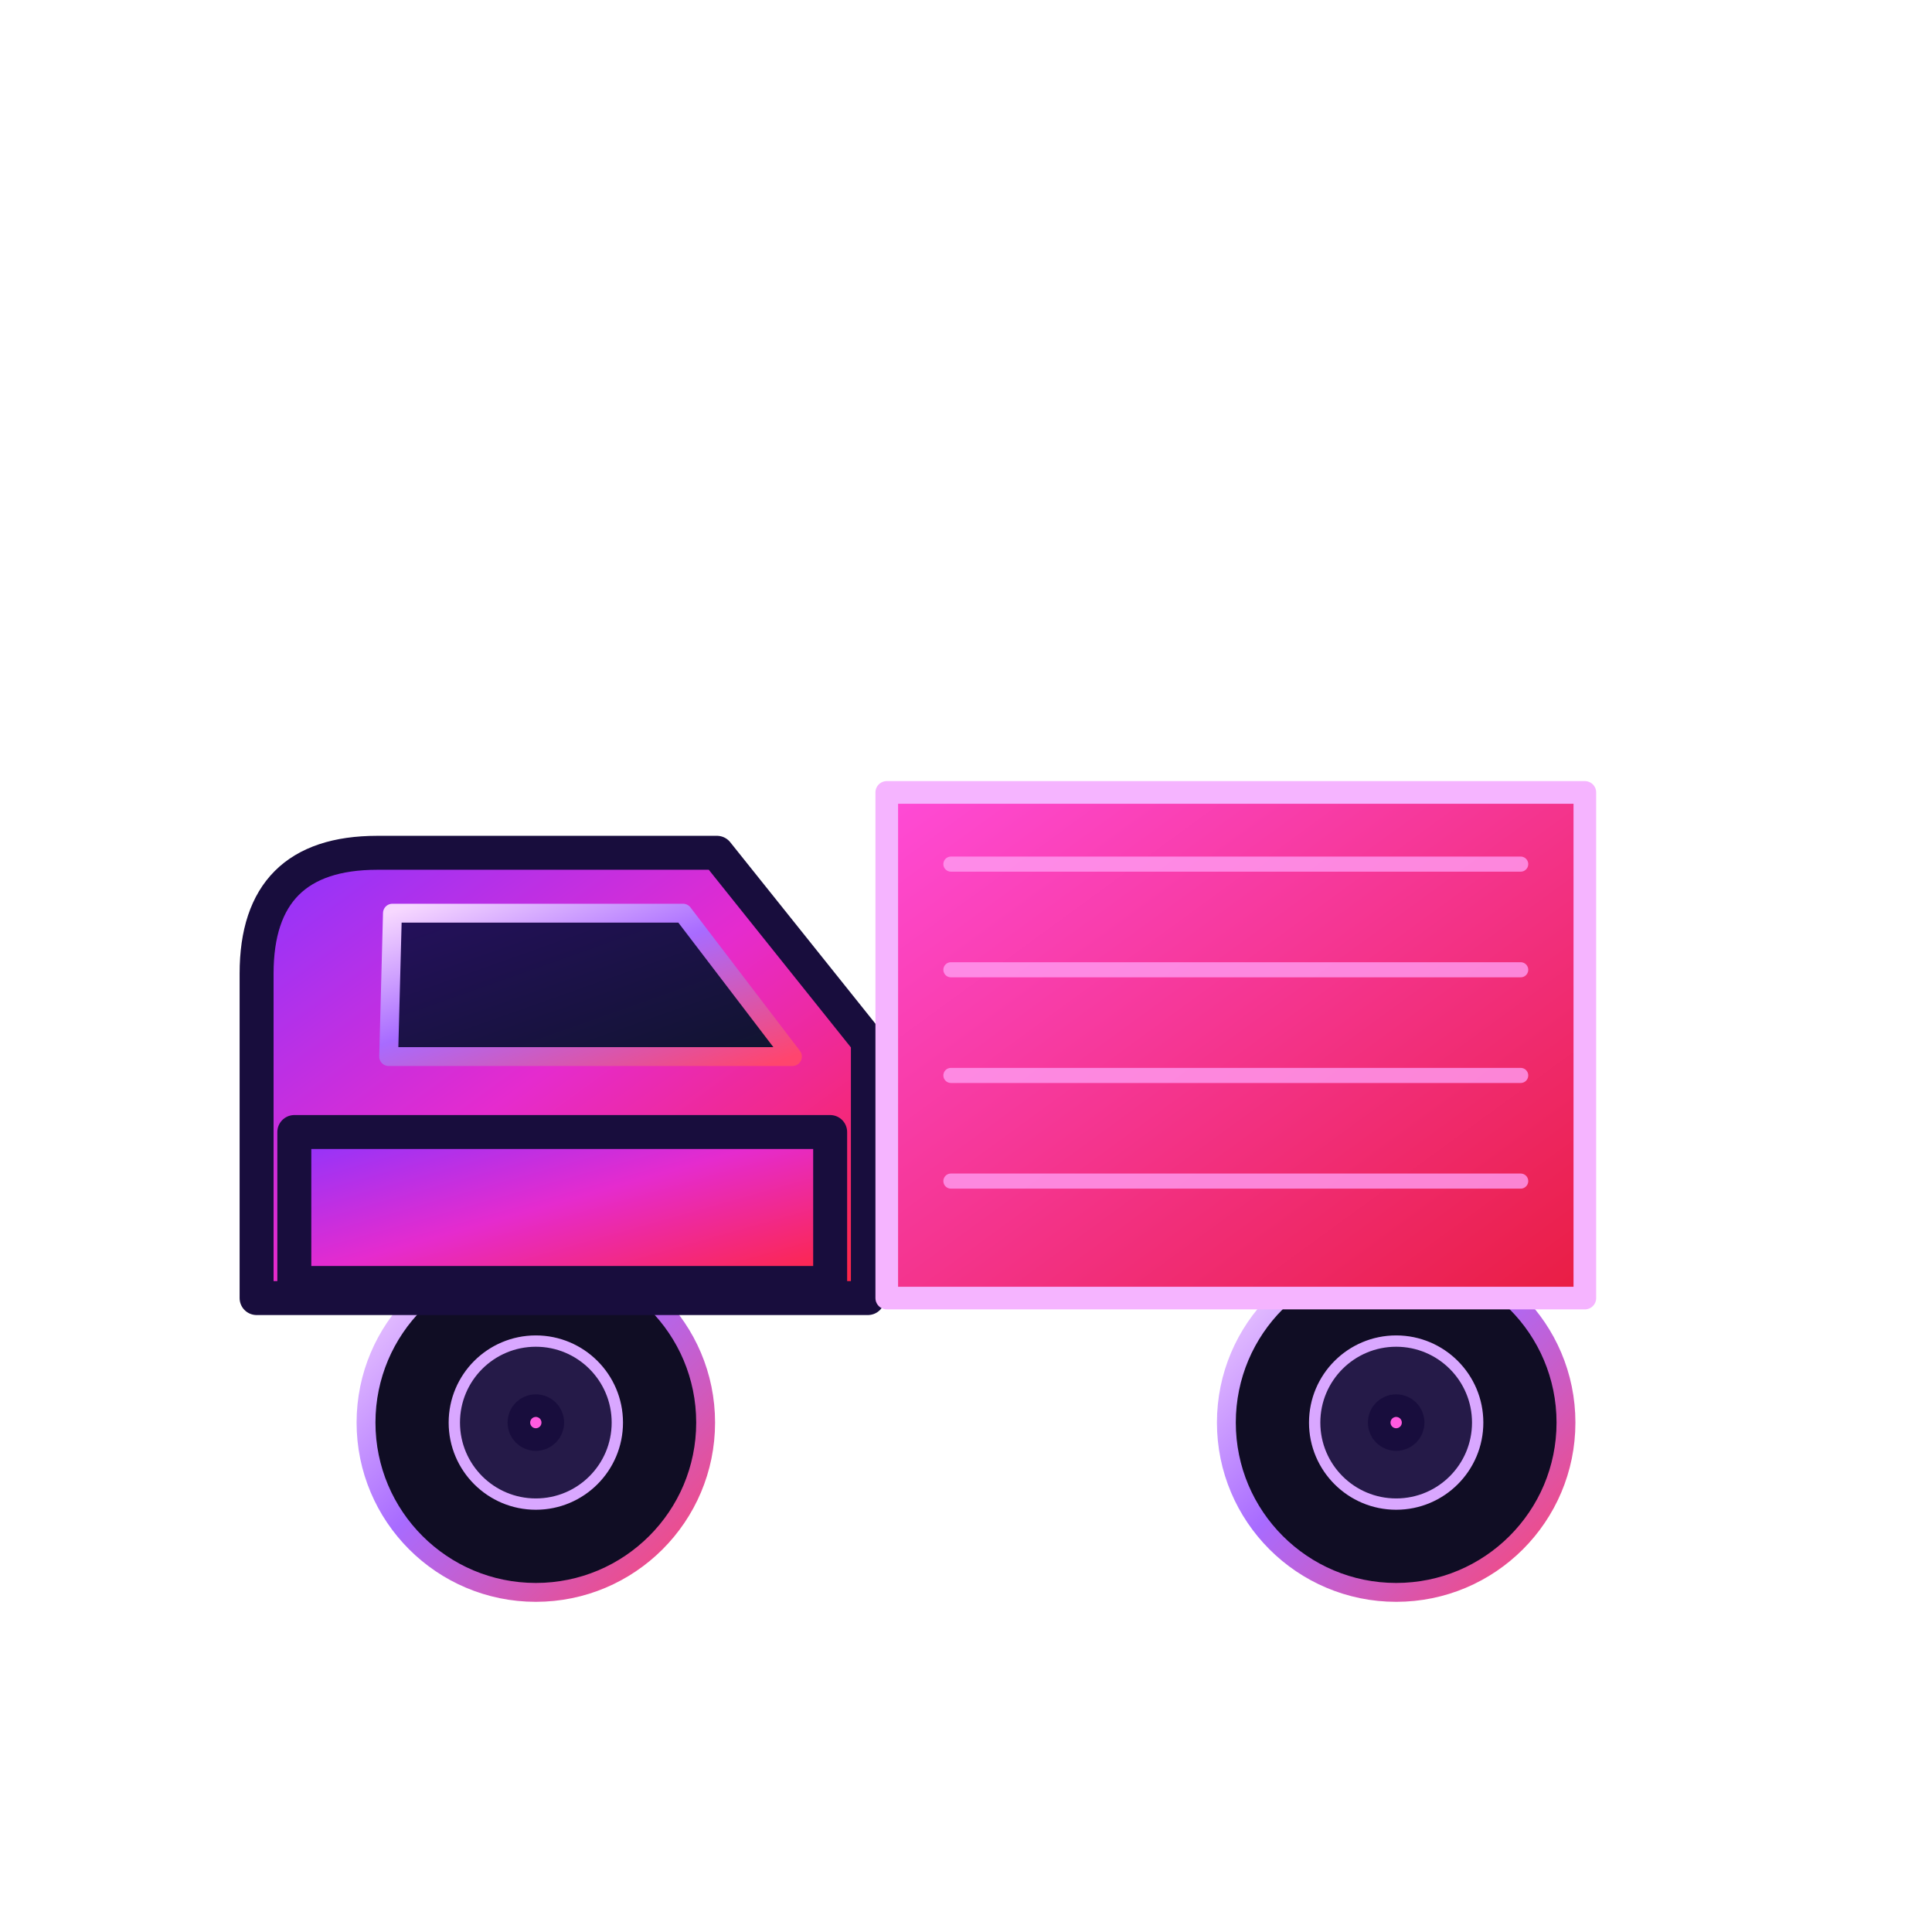
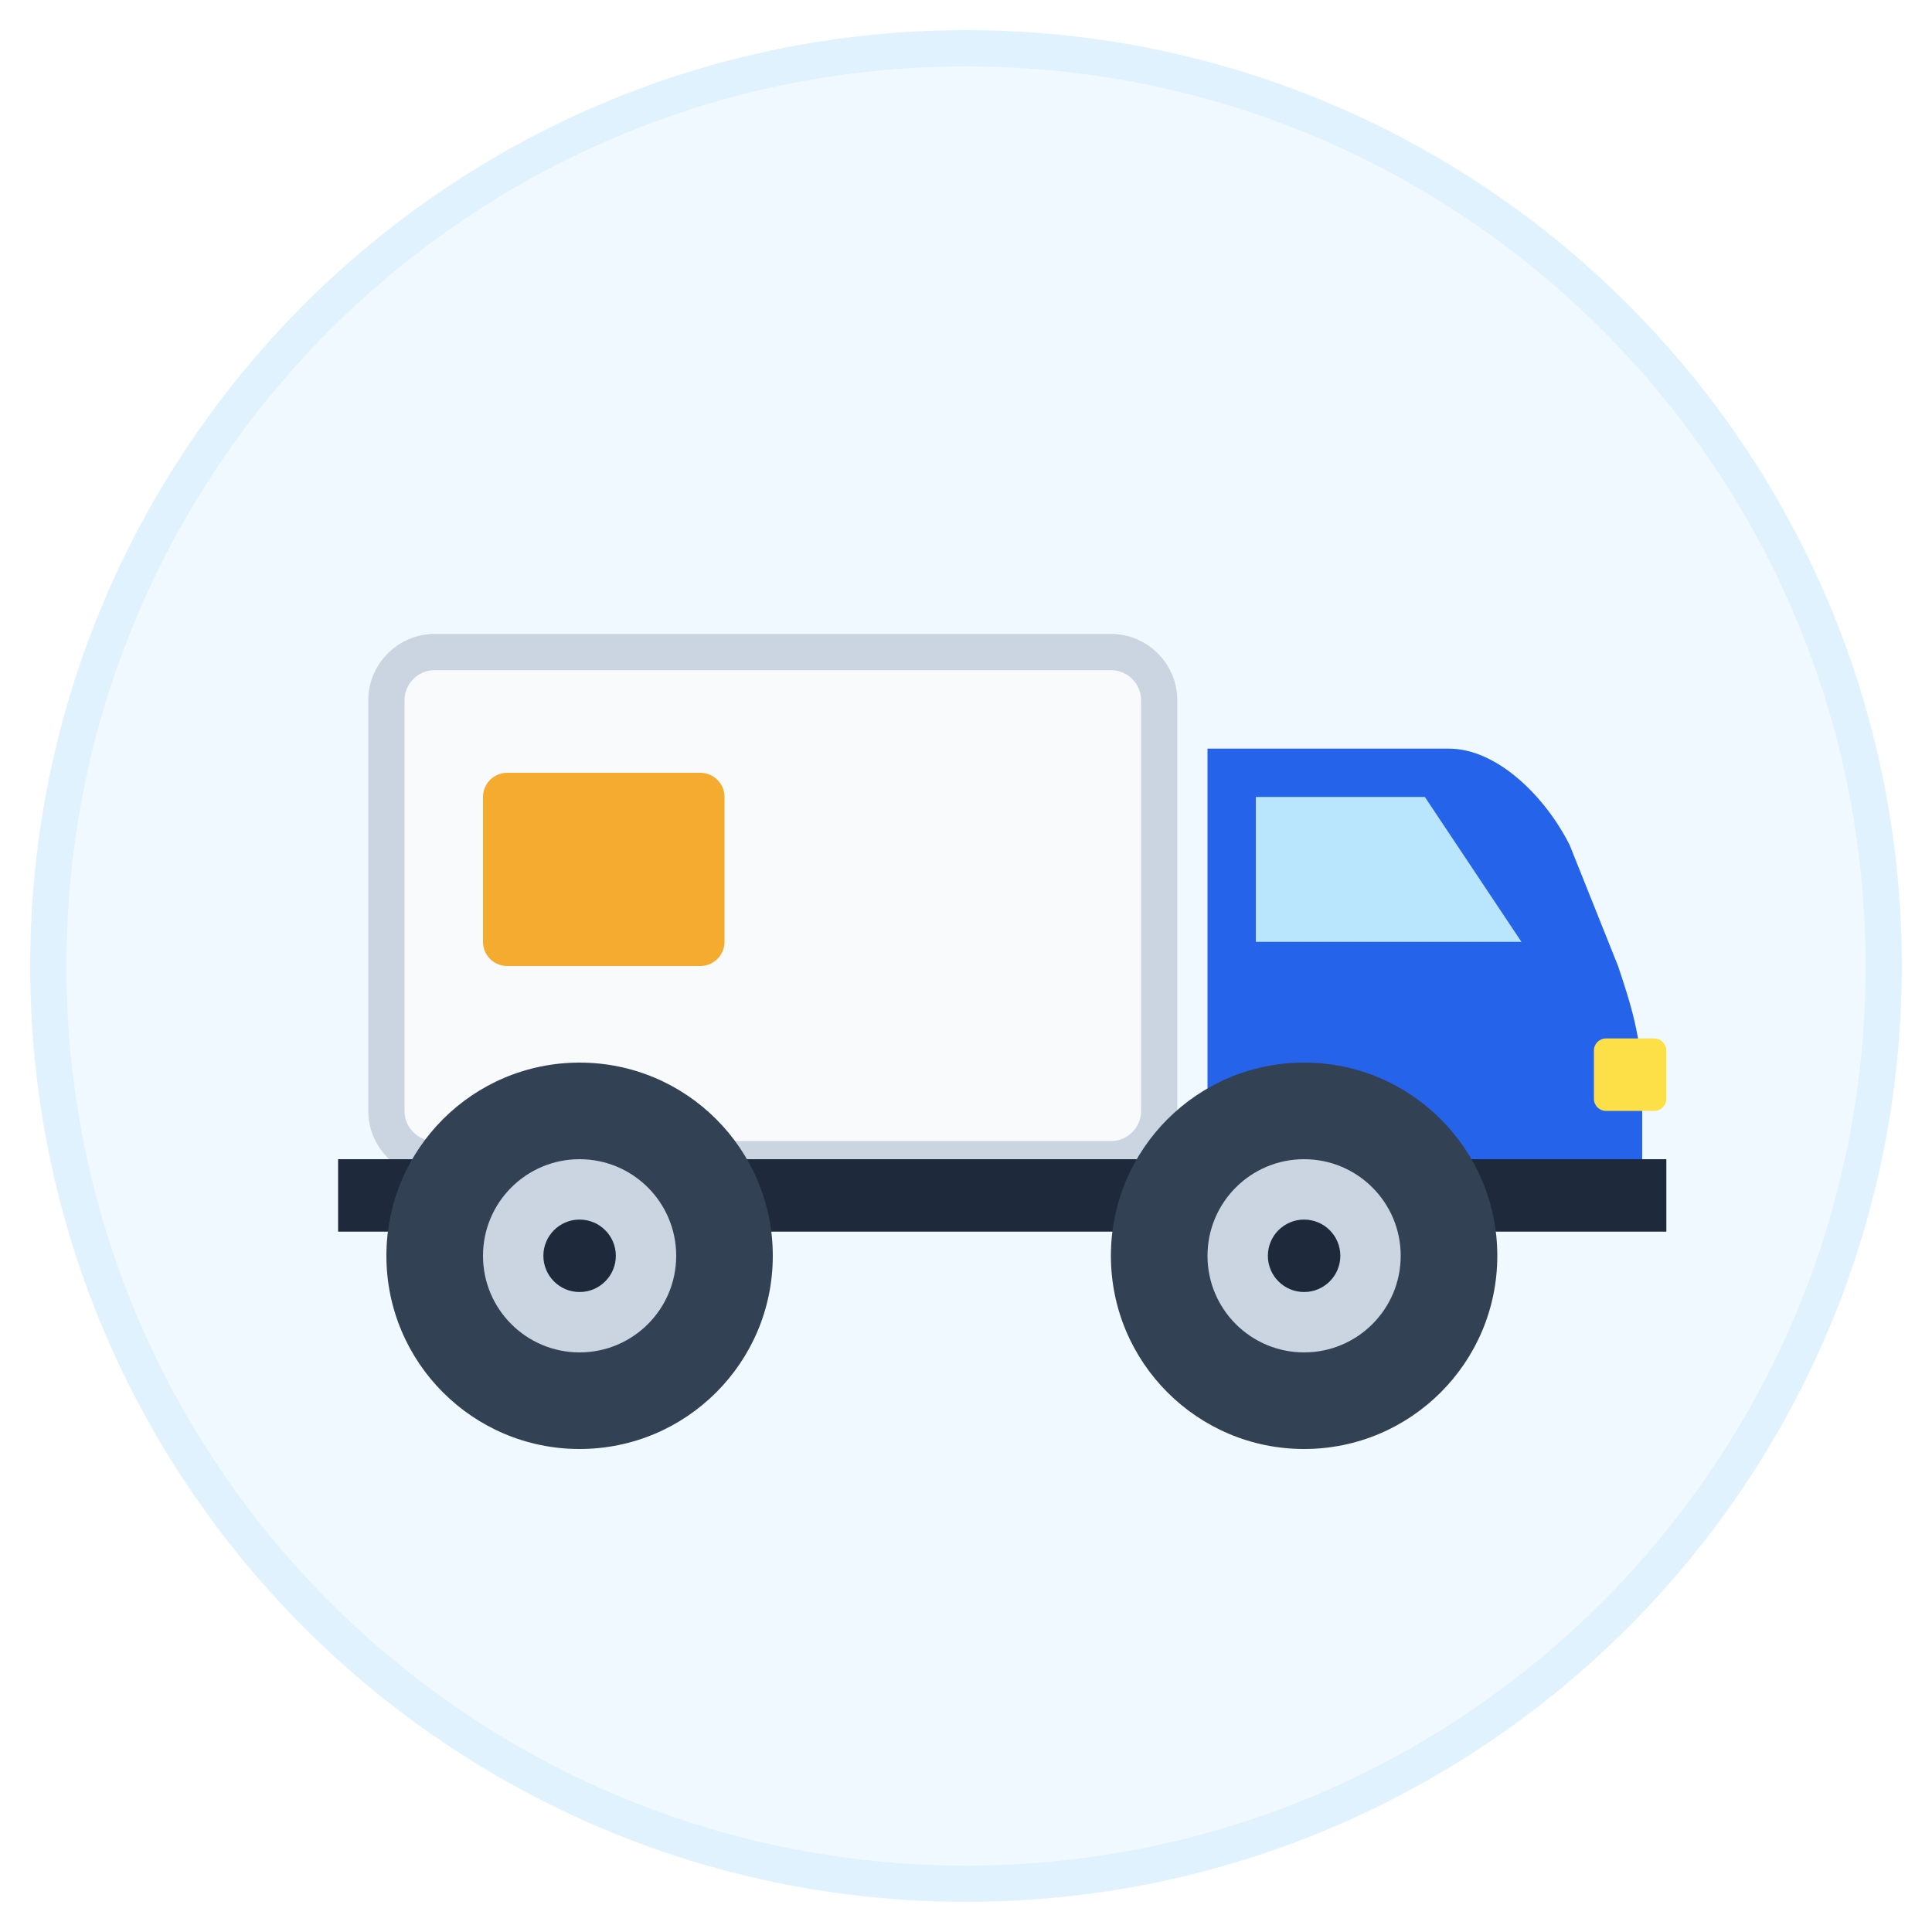
- <svg xmlns="http://www.w3.org/2000/svg" width="512" height="512" viewBox="0 0 512 512">
-   <defs>
-     <linearGradient id="body" x1="0" y1="0" x2="1" y2="1">
-       <stop offset="0" stop-color="#8B35FF" />
-       <stop offset=".48" stop-color="#E52BCE" />
-       <stop offset="1" stop-color="#FF263F" />
-     </linearGradient>
-     <linearGradient id="glass" x1="0" y1="0" x2="1" y2="1">
-       <stop offset="0" stop-color="#25105D" />
-       <stop offset="1" stop-color="#10142E" />
-     </linearGradient>
-     <linearGradient id="metal" x1="0" y1="0" x2="1" y2="1">
-       <stop offset="0" stop-color="#F7D8FF" />
-       <stop offset=".45" stop-color="#A86BFF" />
-       <stop offset="1" stop-color="#FF456E" />
-     </linearGradient>
-     <linearGradient id="cargo" x1="0" y1="0" x2="1" y2="1">
-       <stop offset="0" stop-color="#FF4BD8" />
-       <stop offset="1" stop-color="#E91D42" />
-     </linearGradient>
-     <filter id="glow" x="-30%" y="-30%" width="160%" height="160%">
-       <feGaussianBlur stdDeviation="3" result="b" />
-       <feMerge>
-         <feMergeNode in="b" />
-         <feMergeNode in="SourceGraphic" />
-       </feMerge>
-     </filter>
-   </defs>
-   <g stroke="#180D3D" stroke-width="9" stroke-linejoin="round" stroke-linecap="round">
-     <circle cx="142" cy="377" r="45" fill="#100D24" stroke="url(#metal)" stroke-width="5" />
-     <circle cx="142" cy="377" r="21.6" fill="#251A48" stroke="#D9A7FF" stroke-width="3" />
-     <circle cx="142" cy="377" r="3" fill="#FF5BE0" />
-     <circle cx="370" cy="377" r="45" fill="#100D24" stroke="url(#metal)" stroke-width="5" />
-     <circle cx="370" cy="377" r="21.6" fill="#251A48" stroke="#D9A7FF" stroke-width="3" />
-     <circle cx="370" cy="377" r="3" fill="#FF5BE0" />
-     <path d="M68 332 L68 258 Q68 226 100 226 L190 226 L230 276 L230 344 L68 344Z" fill="url(#body)" />
-     <path d="M104 242 L181 242 L210 280 L103 280Z" fill="url(#glass)" stroke="url(#metal)" stroke-width="5" />
-     <path d="M235 210 L420 210 L420 344 L235 344Z" fill="url(#cargo)" stroke="#F5B4FF" stroke-width="6" />
-     <path d="M252 229 L403 229 M252 257 L403 257 M252 285 L403 285 M252 313 L403 313" stroke="#FF9CF1" stroke-width="4" opacity=".8" />
-     <path d="M78 300 L220 300 L220 340 L78 340Z" fill="url(#body)" />
-   </g>
+ <svg xmlns="http://www.w3.org/2000/svg" viewBox="0 0 80 80" width="80" height="80" fill="none">
+   <circle cx="40" cy="40" r="38" fill="#F0F9FF" stroke="#E0F2FE" stroke-width="1.5" />
+   <rect x="16" y="27" width="32" height="21" rx="2" fill="#F8FAFC" stroke="#CBD5E1" stroke-width="1.5" />
+   <rect x="20" y="32" width="10" height="8" rx="1" fill="#F59E0B" opacity="0.85" />
+   <path d="M50 31 H60 C62 31 64 33 65 35 L67 40 C67.5 41.5 68 43 68 45 V48 H50 Z" fill="#2563EB" />
+   <path d="M52 33 H59 L63 39 H52 Z" fill="#BAE6FD" />
+   <rect x="66" y="43" width="3" height="3" rx="0.5" fill="#FDE047" />
+   <path d="M14 48 H20 C20 44 28 44 28 48 H50 C50 44 58 44 58 48 H69 V51 H14 Z" fill="#1E293B" />
+   <circle cx="24" cy="52" r="8" fill="#334155" />
+   <circle cx="24" cy="52" r="4" fill="#CBD5E1" />
+   <circle cx="24" cy="52" r="1.5" fill="#1E293B" />
+   <circle cx="54" cy="52" r="8" fill="#334155" />
+   <circle cx="54" cy="52" r="4" fill="#CBD5E1" />
+   <circle cx="54" cy="52" r="1.5" fill="#1E293B" />
</svg>
